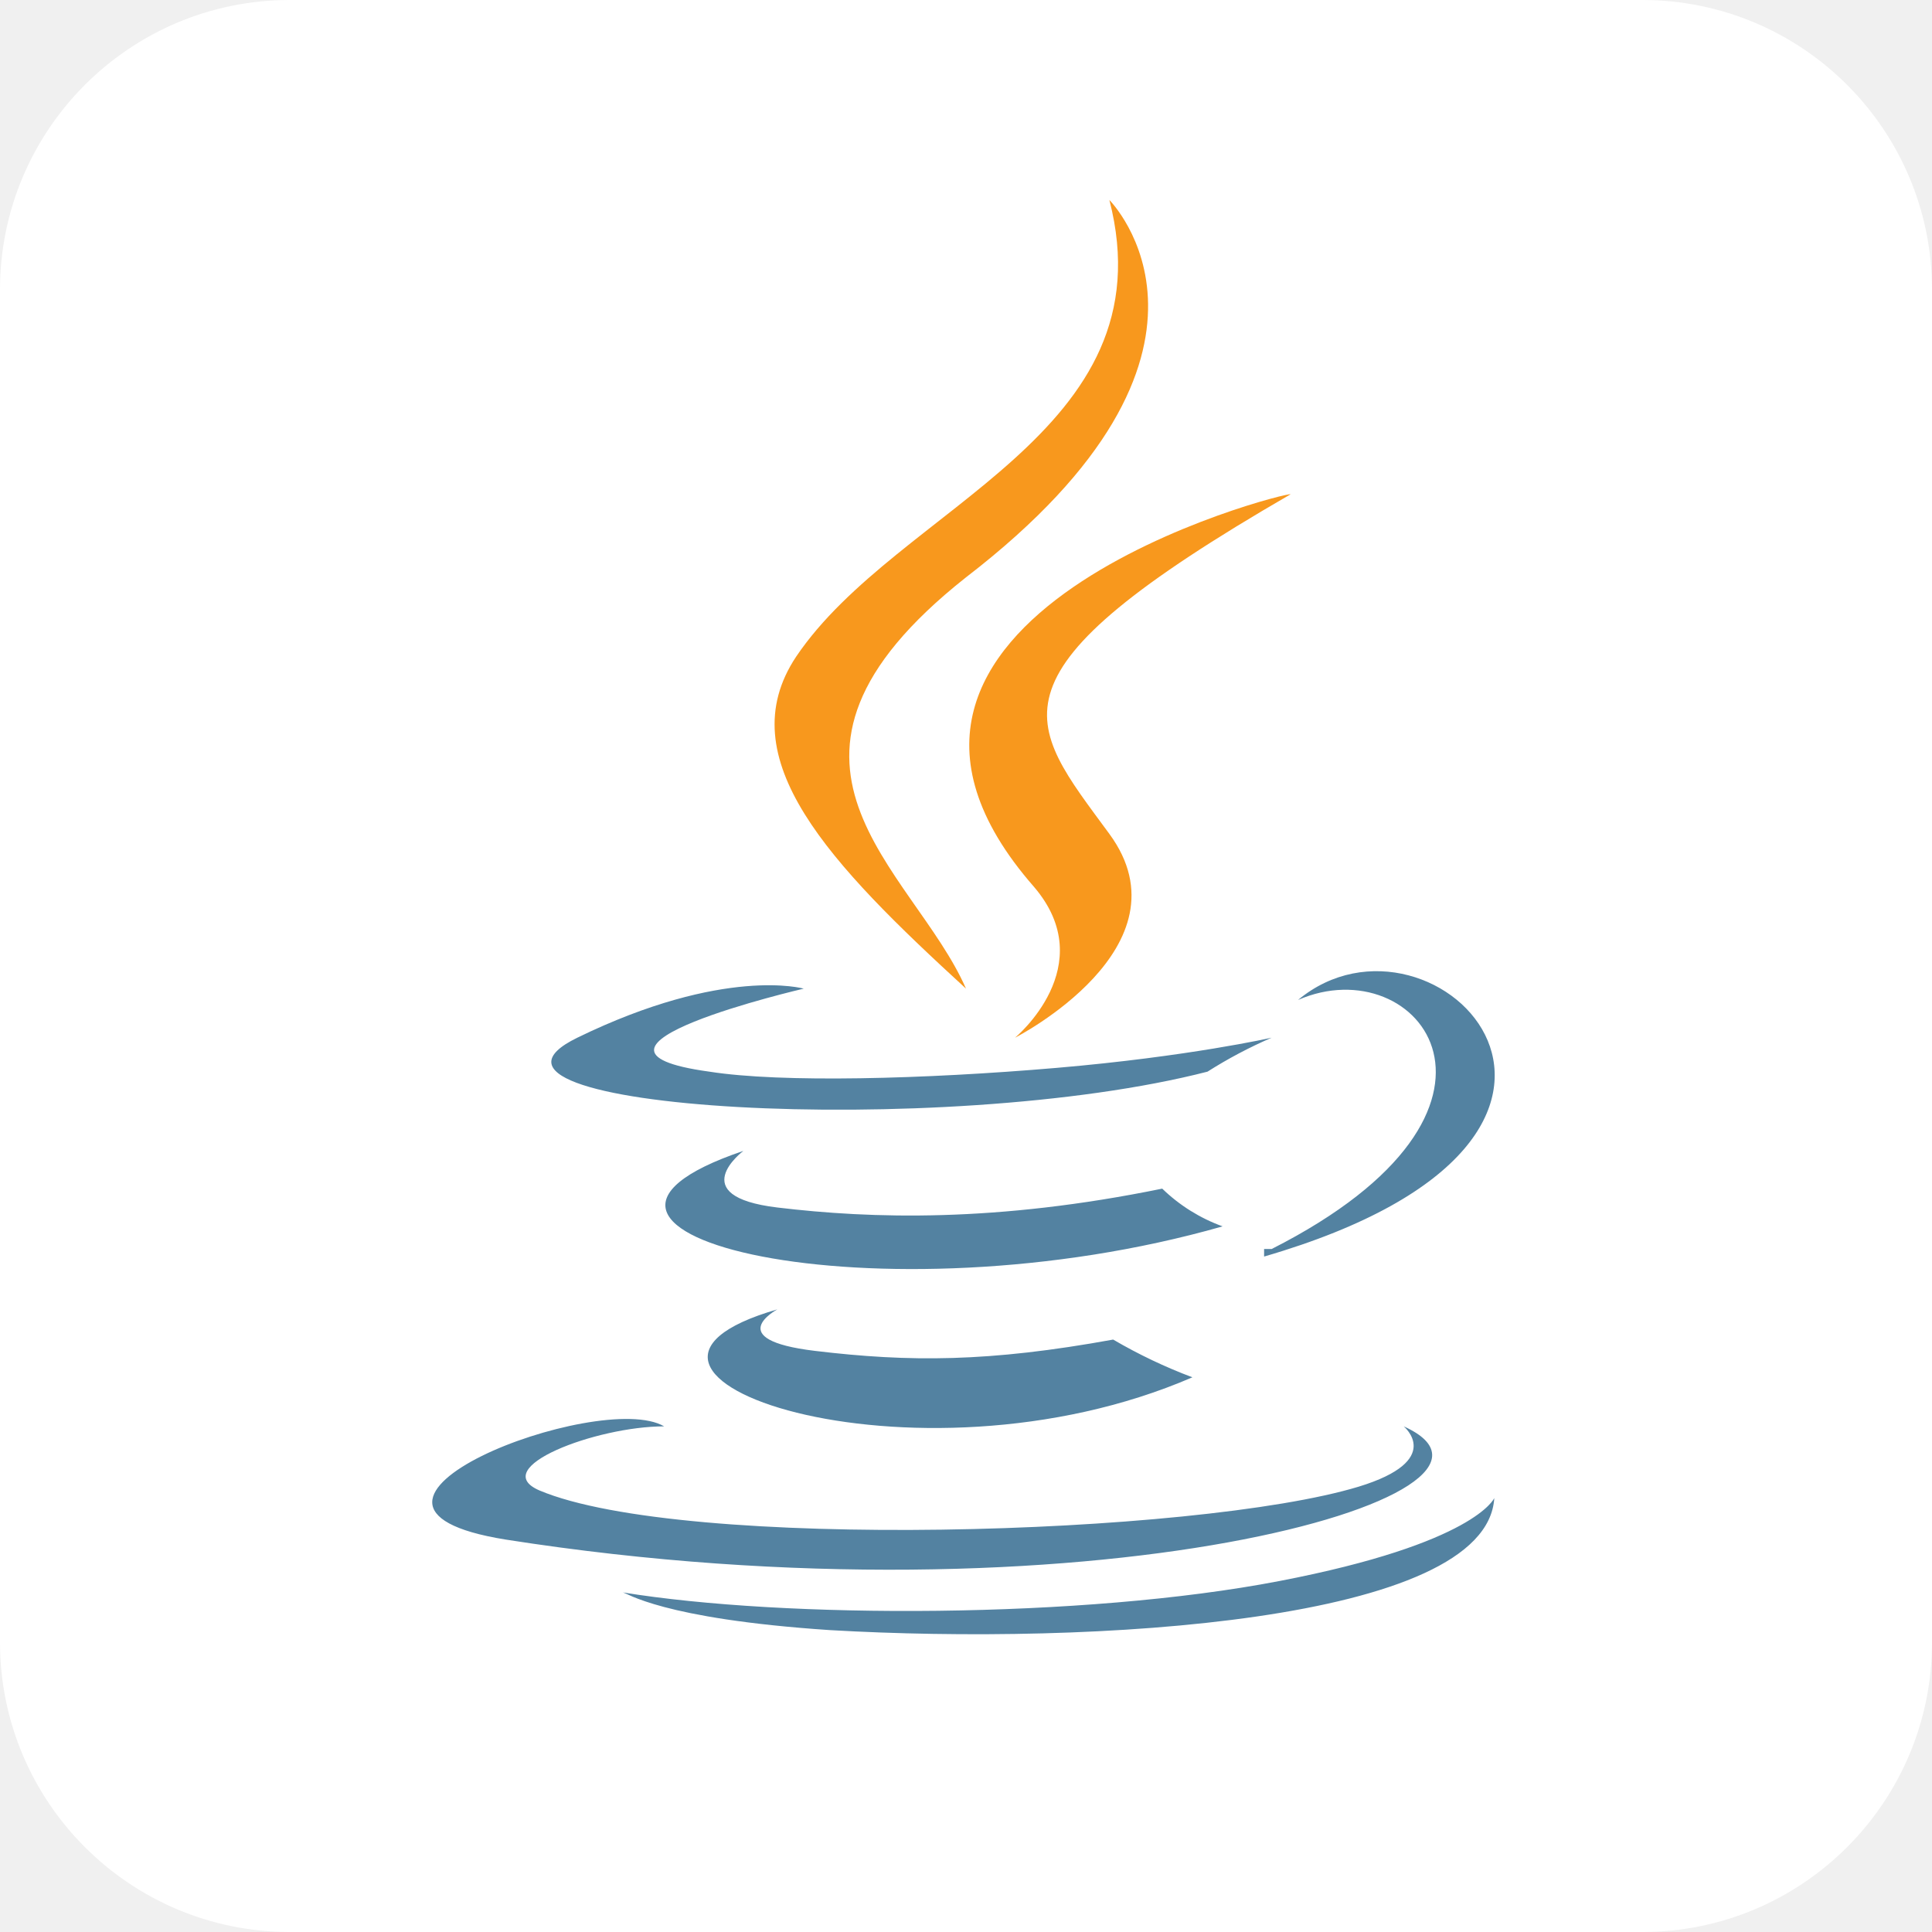
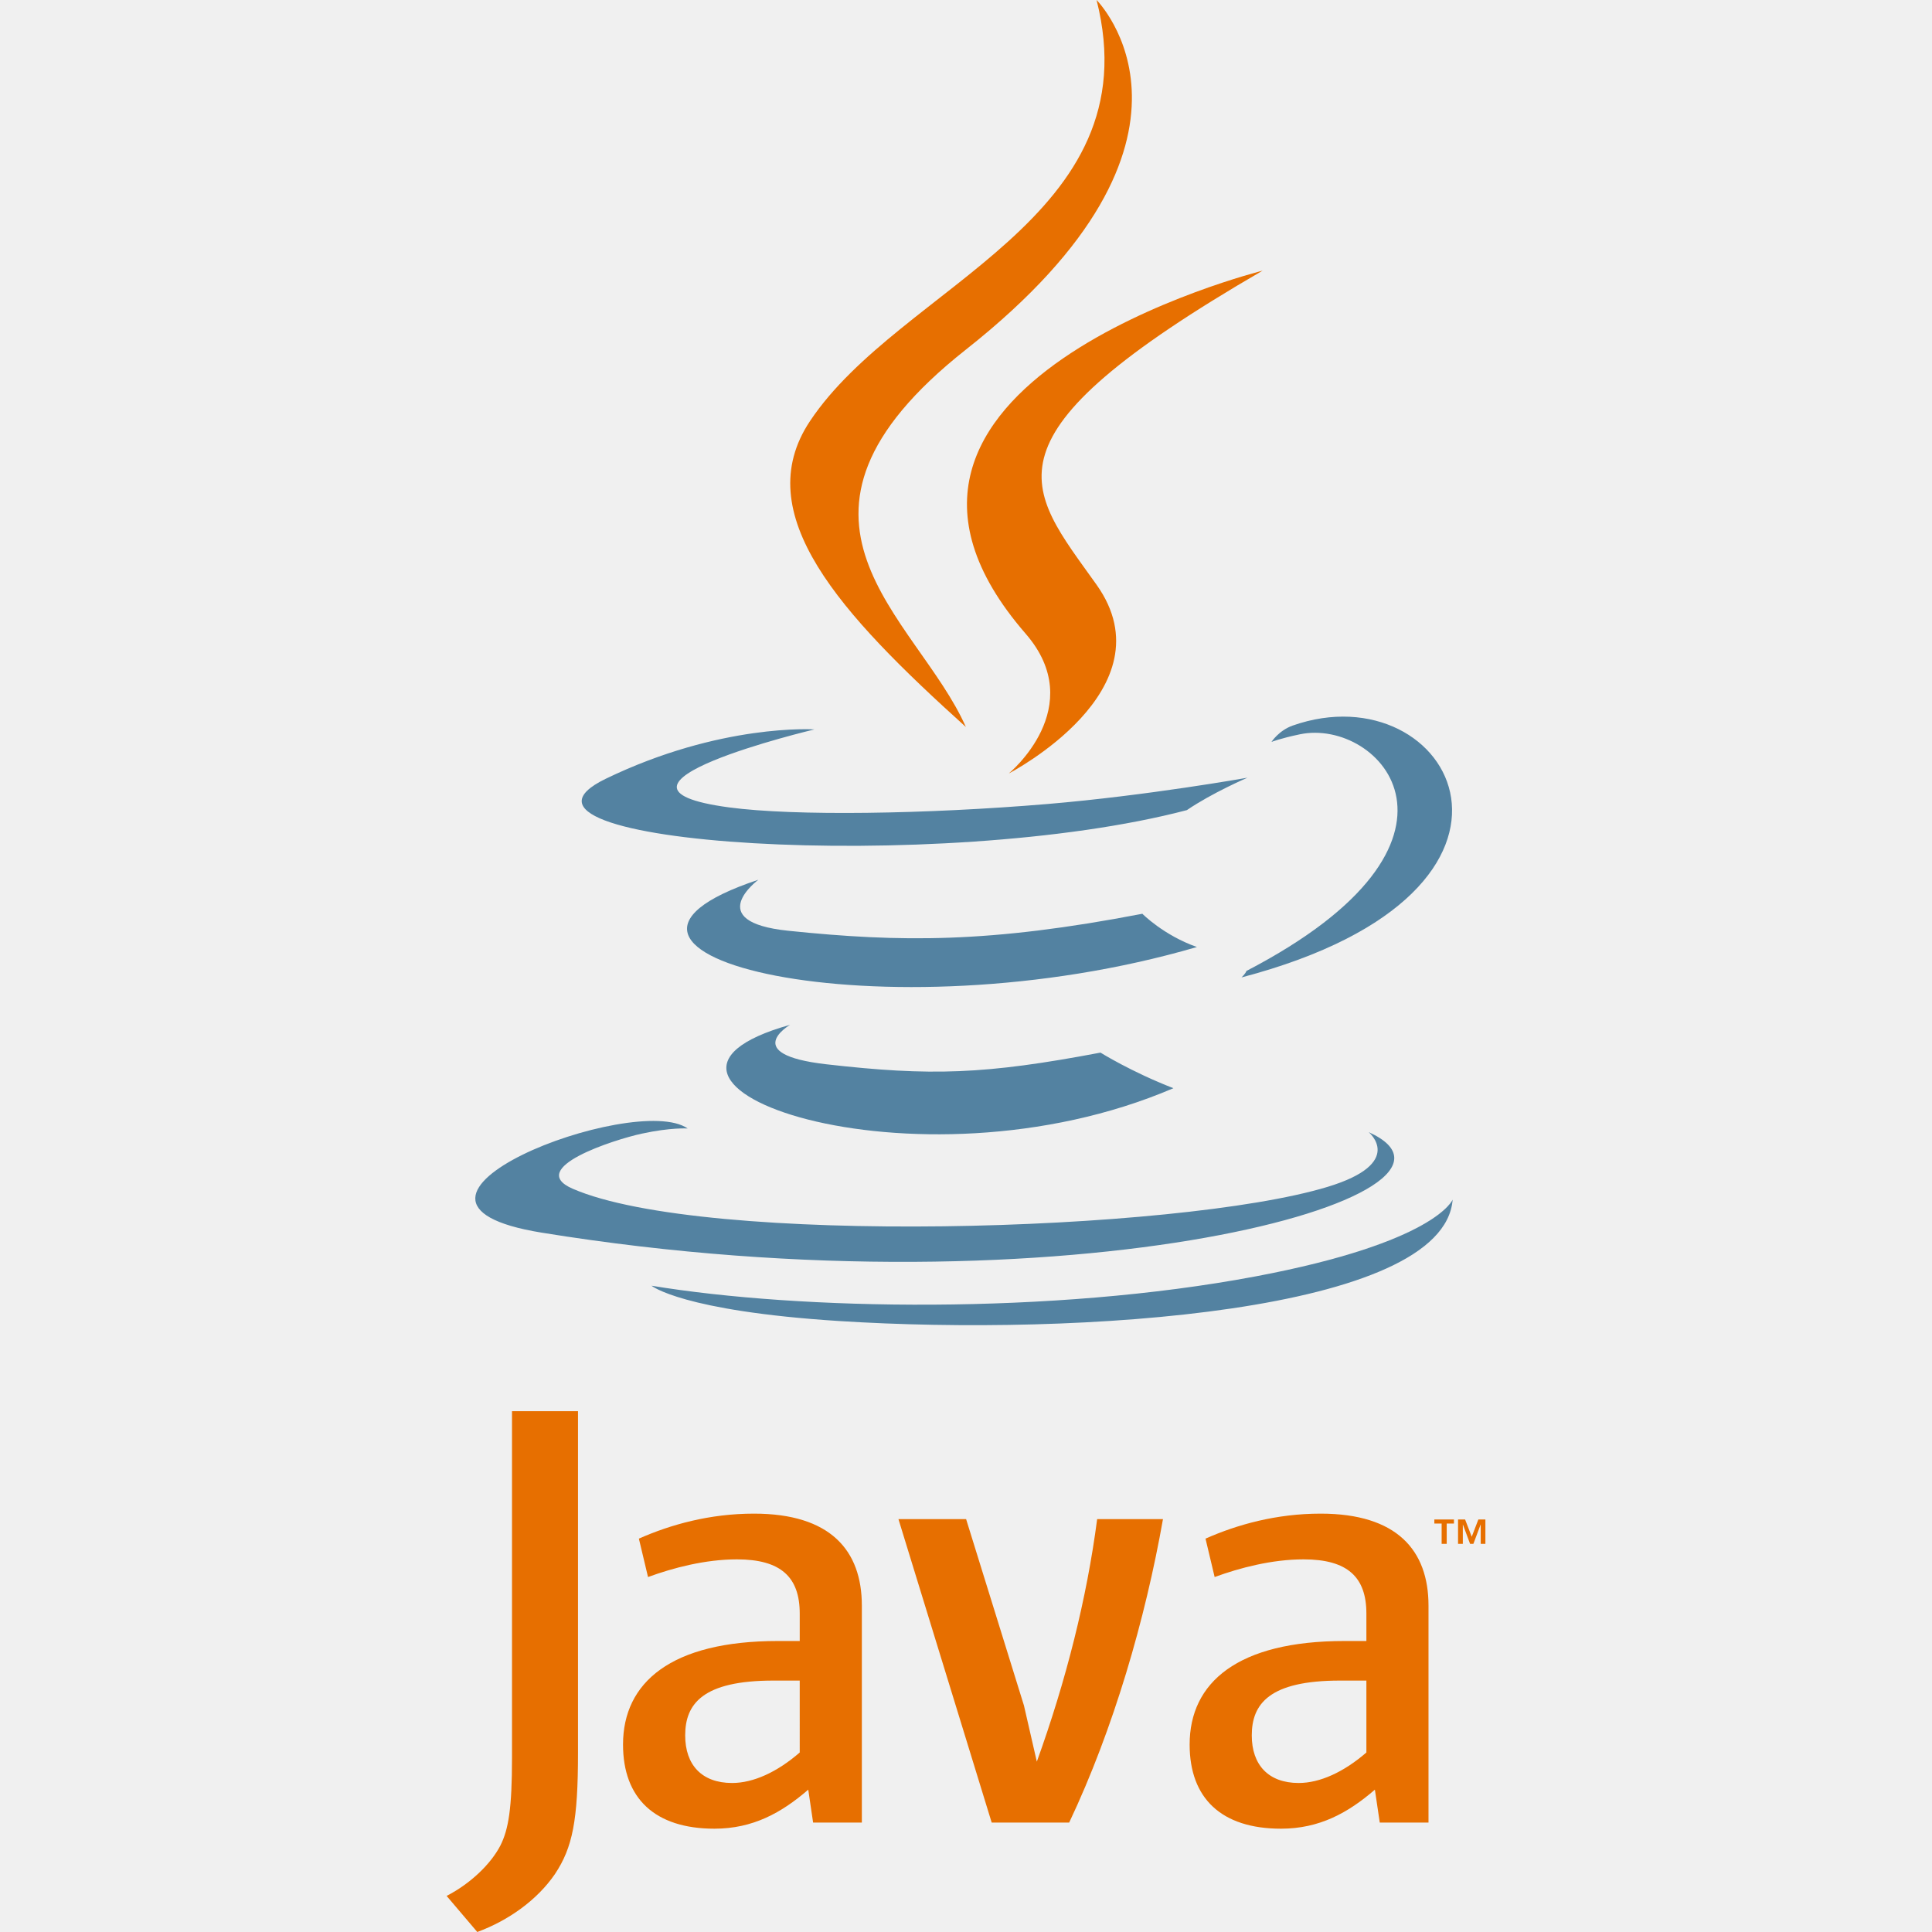
- <svg xmlns="http://www.w3.org/2000/svg" aria-label="Java" role="img" viewBox="0 0 512 512" fill="none">
-   <rect width="512" height="512" rx="15%" fill="#ffffff" />
-   <path d="M274 235c18 21-5 40-5 40s47-24 25-54-35-42 48-90C342 130 211 163 274 235M294 53s40 40-38 100c-62 49-14 77 0 109-36-33-63-61-45-88C238 134 310 115 294 53" fill="#f8981d" />
-   <path d="M206 347s-15 8 10 11 46 3 79-3a137 137 0 0 0 21 10C242 397 147 364 206 347m-9-42s-16 12 9 15 58 4 102-5a45 45 0 0 0 16 10C233 351 132 327 197 305m175 73s11 9-12 16c-43 13-179 17-217 1-14-6 15-17 33-17-17-10-98 21-42 30C287 432 412 396 372 378M213 262s-69 16-25 22c19 3 57 2 92-1s57-8 57-8a122 122 0 0 0-17 9c-70 18-206 10-167-9S213 262 213 262m124 69c73-37 39-80 7-66 36-30 101 36-9 68v-2M220 432c69 4 174-2 176-35 0 0-5 12-57 22s-131 10-174 3C166 422 175 429 220 432" fill="#5382a1" />
+ <svg xmlns="http://www.w3.org/2000/svg" width="800px" height="800px" viewBox="-118.513 4.399 540.906 540.906">
+   <path d="M285.104 430.945h-2.037v-1.14h5.486v1.14h-2.025v5.688h-1.424v-5.688zm10.942.297h-.032l-2.02 5.393h-.924l-2.006-5.393h-.024v5.393h-1.343v-6.828h1.976l1.86 4.835 1.854-4.835h1.969v6.828h-1.311l.001-5.393z" fill="#e76f00" />
+   <path d="M102.681 291.324s-14.178 8.245 10.09 11.035c29.4 3.354 44.426 2.873 76.825-3.259 0 0 8.518 5.341 20.414 9.967-72.63 31.128-164.376-1.803-107.329-17.743M93.806 250.704s-15.902 11.771 8.384 14.283c31.406 3.24 56.208 3.505 99.125-4.759 0 0 5.937 6.018 15.271 9.309-87.815 25.678-185.624 2.025-122.78-18.833" fill="#5382a1" />
+   <path d="M168.625 181.799c17.896 20.604-4.701 39.146-4.701 39.146s45.439-23.458 24.571-52.833c-19.491-27.395-34.438-41.005 46.479-87.934.001-.001-127.013 31.721-66.349 101.621" fill="#e76f00" />
+   <path d="M264.684 321.369s10.492 8.646-11.555 15.333c-41.923 12.7-174.488 16.535-211.314.507-13.238-5.76 11.587-13.752 19.396-15.429 8.144-1.766 12.798-1.437 12.798-1.437-14.722-10.371-95.157 20.363-40.857 29.166 148.084 24.015 269.944-10.814 231.532-28.14M109.499 208.617s-67.431 16.016-23.879 21.832c18.389 2.462 55.047 1.905 89.192-.956 27.906-2.354 55.928-7.358 55.928-7.358s-9.84 4.214-16.959 9.074c-68.475 18.01-200.756 9.631-162.674-8.79 32.206-15.568 58.392-13.802 58.392-13.802M230.462 276.231c69.608-36.171 37.425-70.932 14.96-66.248-5.506 1.146-7.961 2.139-7.961 2.139s2.045-3.202 5.947-4.588c44.441-15.624 78.619 46.081-14.346 70.521 0 0 1.079-.962 1.4-1.824" fill="#5382a1" />
+   <path d="M188.495 4.399s38.55 38.562-36.563 97.862c-60.233 47.567-13.735 74.689-.025 105.678-35.158-31.723-60.96-59.647-43.65-85.637 25.406-38.151 95.792-56.648 80.238-117.903" fill="#e76f00" />
+   <path d="M116.339 374.246c66.815 4.277 169.417-2.373 171.846-33.987 0 0-4.67 11.984-55.219 21.503-57.027 10.731-127.364 9.479-169.081 2.601.002-.002 8.541 7.067 52.454 9.883" fill="#5382a1" />
+   <path d="M105.389 495.049c-6.303 5.467-12.96 8.536-18.934 8.536-8.527 0-13.134-5.113-13.134-13.314 0-8.871 4.937-15.357 24.739-15.357h7.328l.001 20.135m17.392 19.623V453.93c0-15.518-8.85-25.756-30.188-25.756-12.457 0-23.369 3.076-32.238 6.999l2.56 10.752c6.983-2.563 16.022-4.949 24.894-4.949 12.292 0 17.58 4.949 17.58 15.181v7.678h-6.135c-29.865 0-43.337 11.593-43.337 28.993 0 15.018 8.878 23.554 25.594 23.554 10.745 0 18.766-4.437 26.264-10.929l1.361 9.221 13.645-.002zM180.824 514.672h-21.691l-26.106-84.96h18.944l16.198 52.199 3.601 15.699c8.195-22.698 13.992-45.726 16.891-67.898h18.427c-4.938 27.976-13.822 58.684-26.264 84.96M264.038 495.049c-6.315 5.467-12.983 8.536-18.958 8.536-8.512 0-13.131-5.113-13.131-13.314 0-8.871 4.947-15.357 24.748-15.357h7.341v20.135m17.39 19.623V453.93c0-15.518-8.871-25.756-30.186-25.756-12.465 0-23.381 3.076-32.246 6.999l2.557 10.752c6.985-2.563 16.041-4.949 24.906-4.949 12.283 0 17.579 4.949 17.579 15.181v7.678h-6.146c-29.873 0-43.34 11.593-43.34 28.993 0 15.018 8.871 23.554 25.584 23.554 10.752 0 18.77-4.437 26.28-10.929l1.366 9.221 13.646-.002zM36.847 529.099c-4.958 7.239-12.966 12.966-21.733 16.206L6.527 535.2c6.673-3.424 12.396-8.954 15.055-14.104 2.3-4.581 3.252-10.485 3.252-24.604v-96.995h18.478v95.666c-.001 18.875-1.51 26.5-6.465 33.936" fill="#e76f00" />
</svg>
